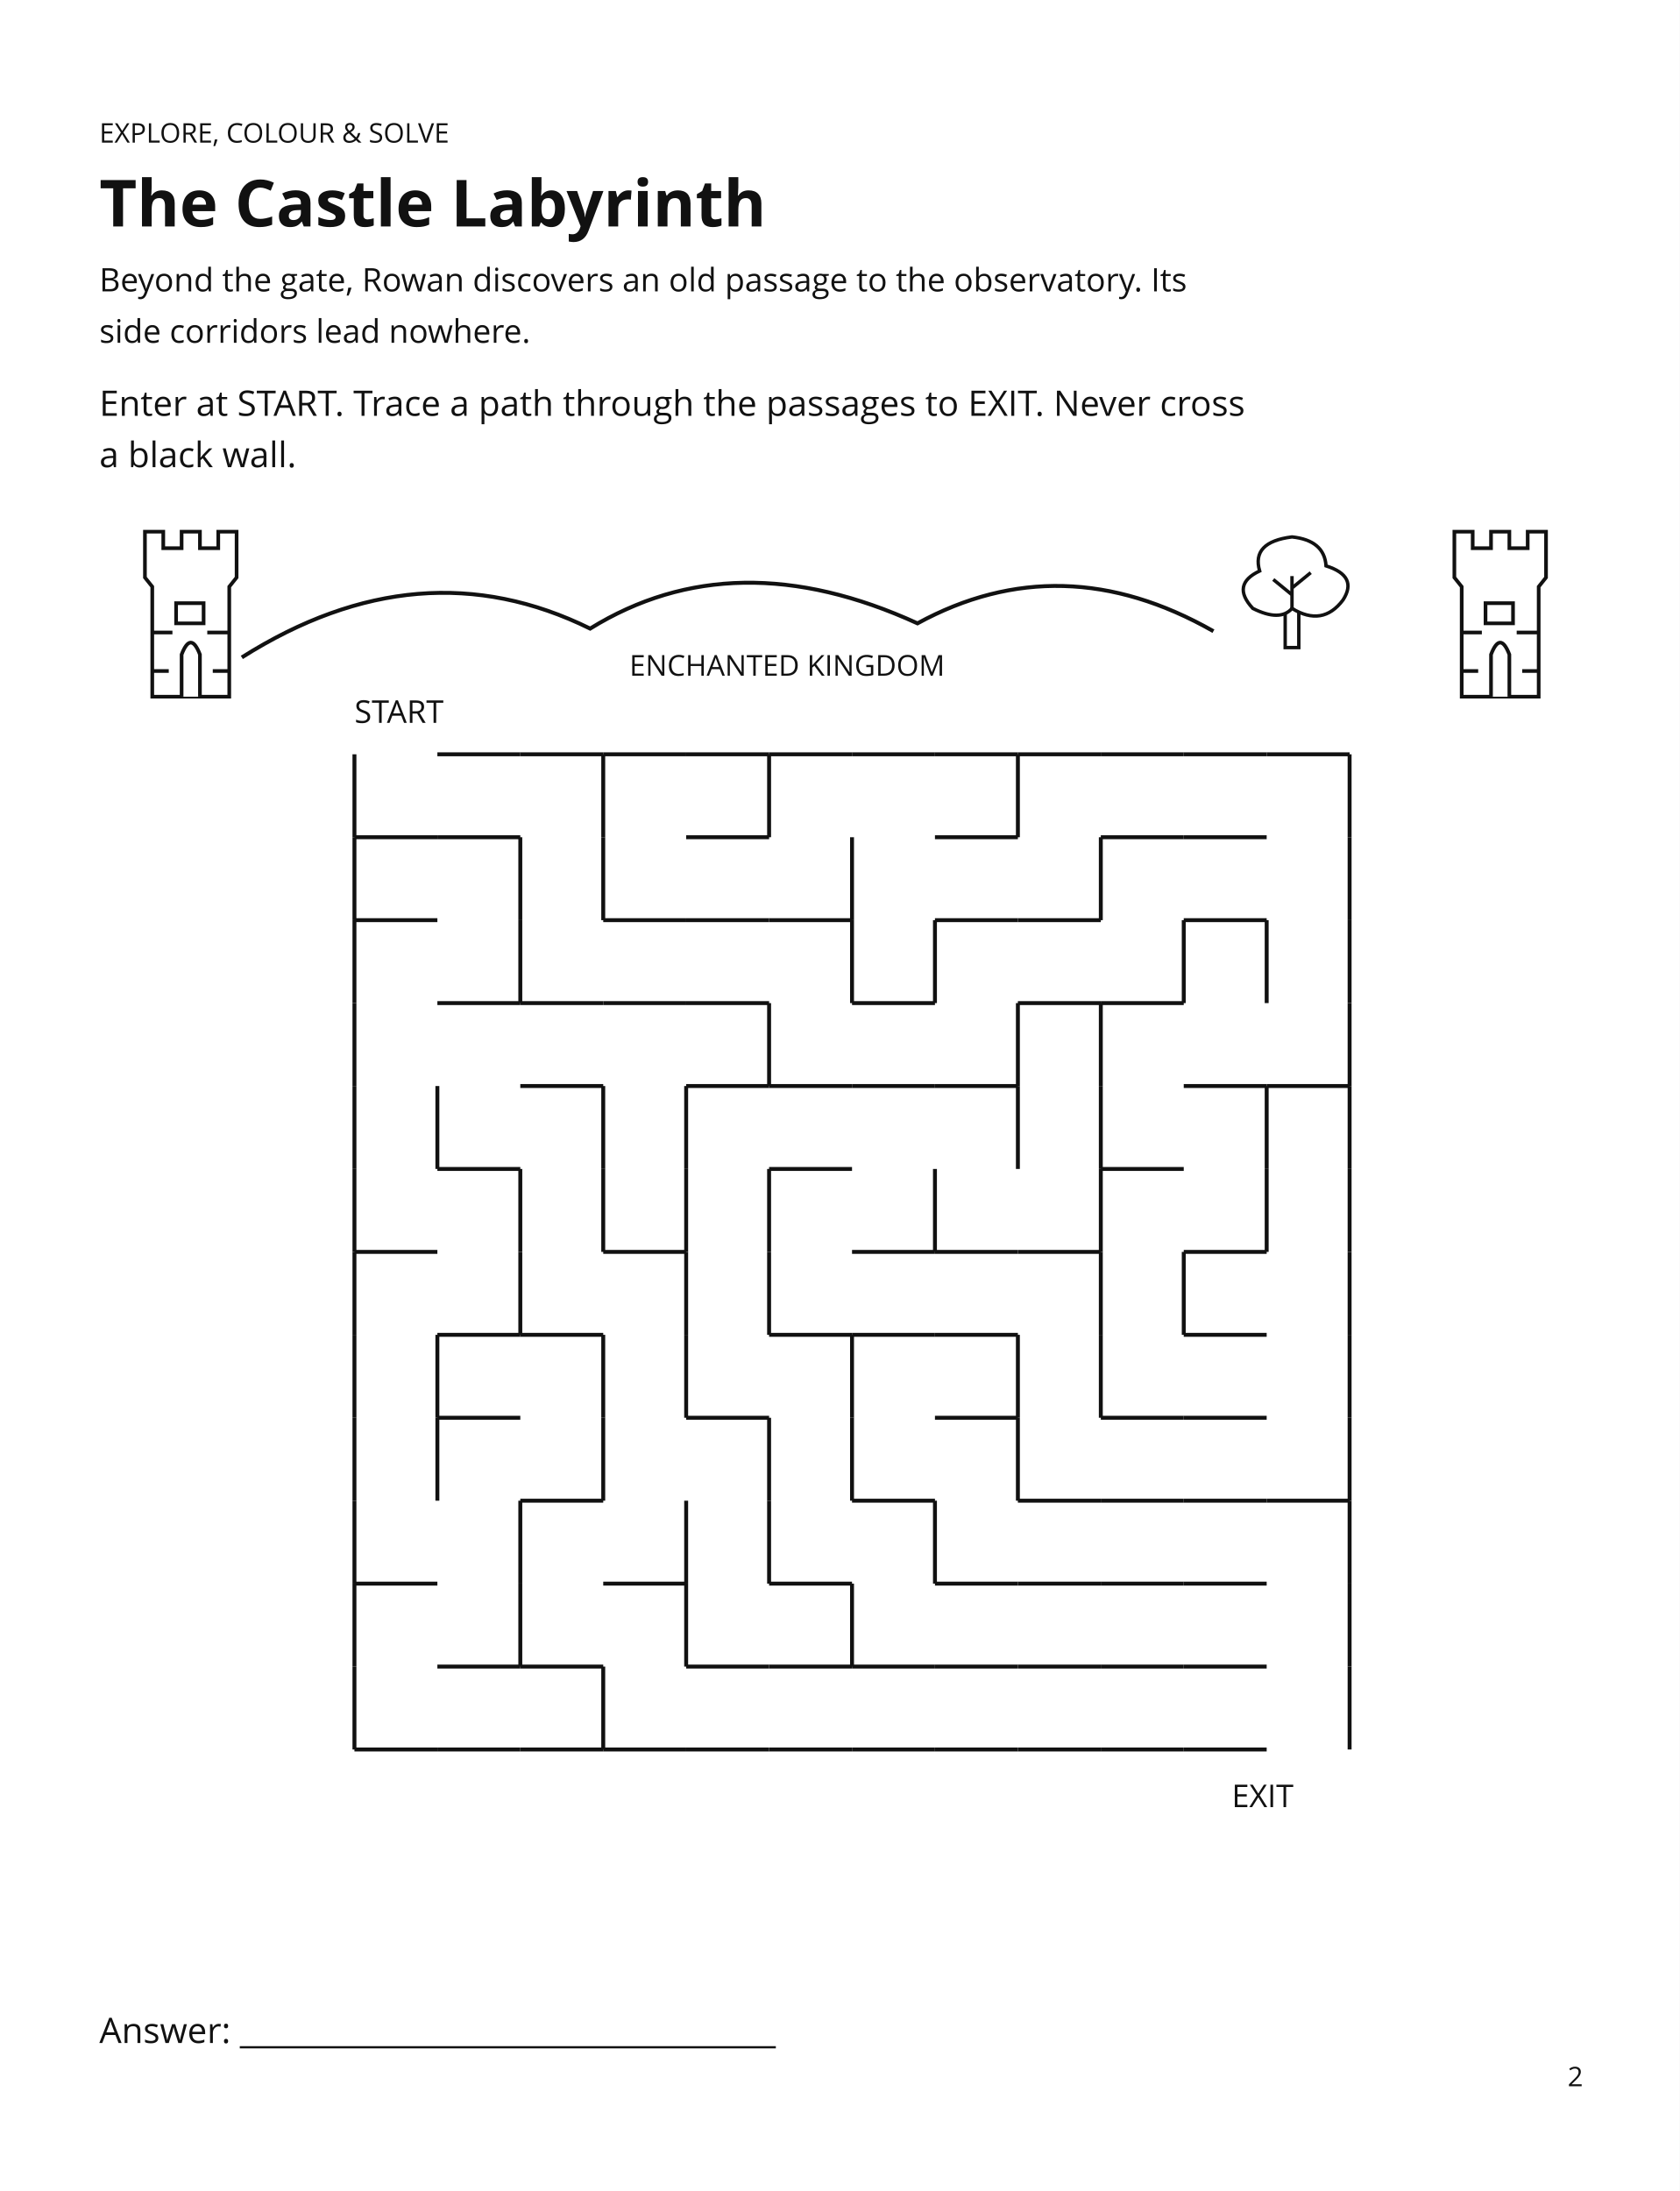
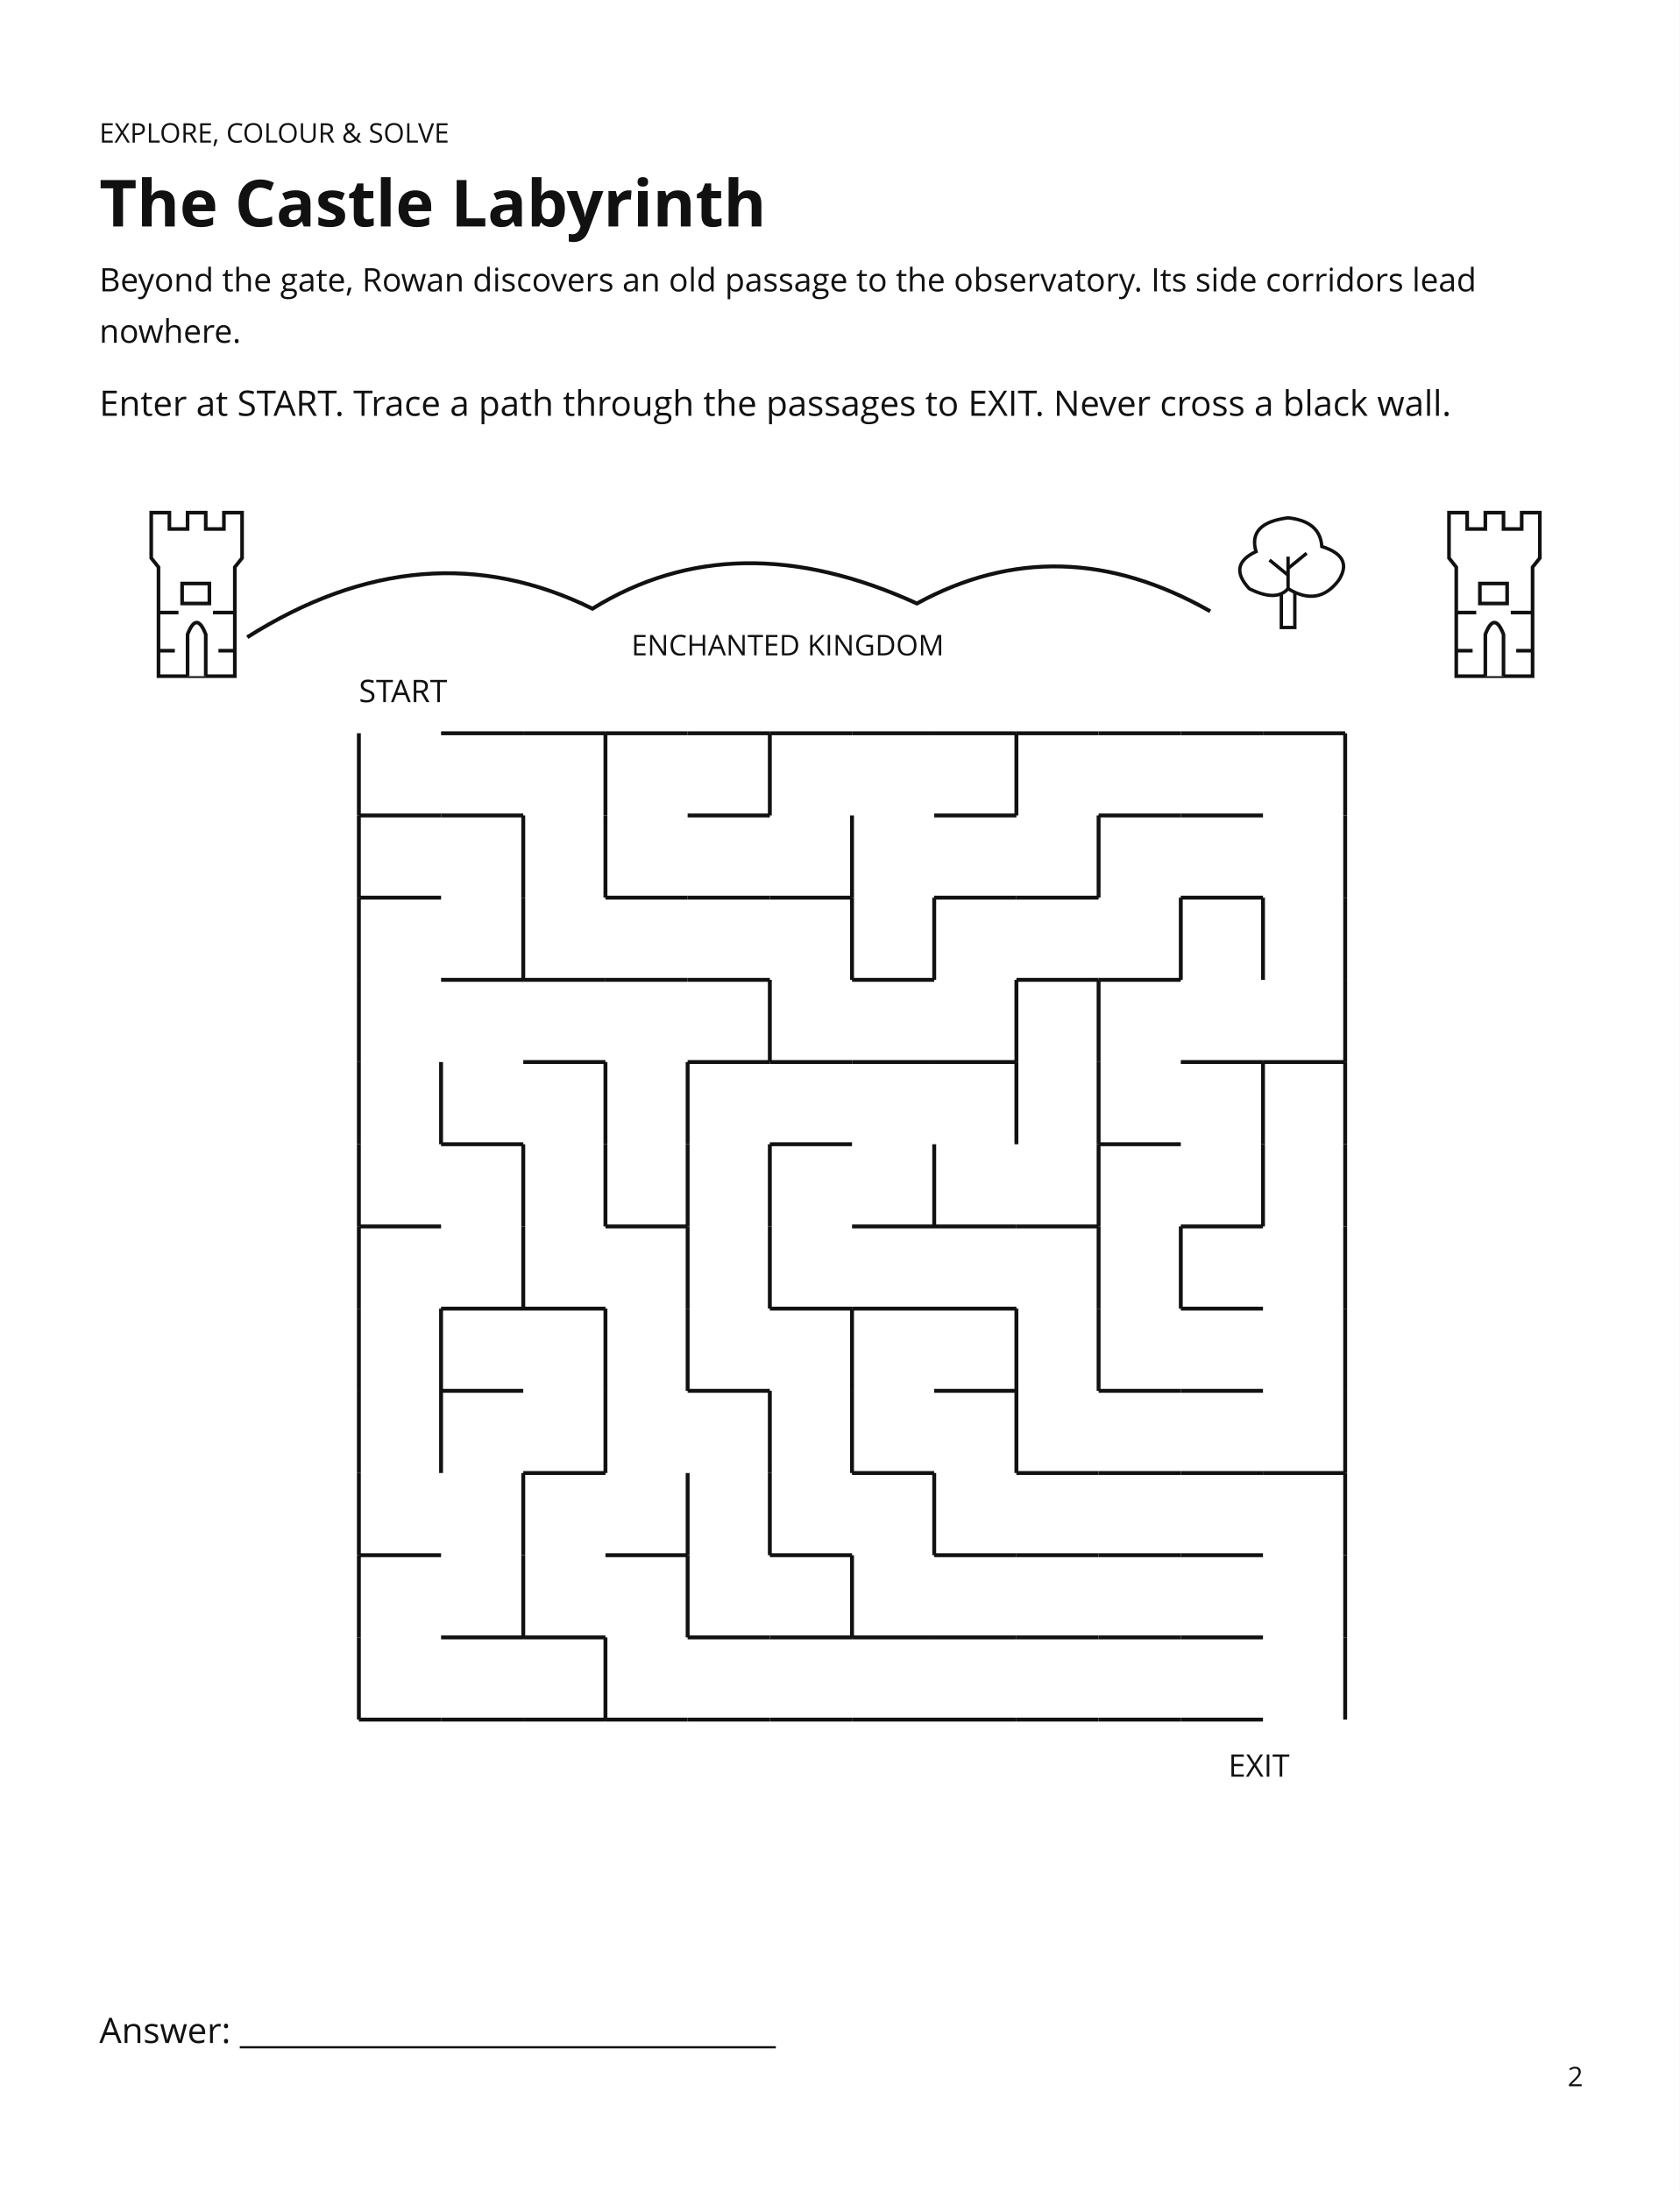
<svg xmlns="http://www.w3.org/2000/svg" width="8.625in" height="11.25in" viewBox="0 0 621 810" role="img" aria-label="The Castle Labyrinth">
  <rect width="100%" height="100%" fill="white" />
  <g transform="translate(36.72 36.72)">
    <text x="0" y="16" font-family="Open Sans, sans-serif" font-size="10" fill="#111" stroke="none">EXPLORE, COLOUR &amp; SOLVE</text>
    <text x="0" y="47" font-family="Open Sans, sans-serif" font-size="24" fill="#111" stroke="none" font-weight="bold">The Castle Labyrinth</text>
-     <text x="0" y="71" font-family="Open Sans, sans-serif" font-size="12" fill="#111" stroke="none">Beyond the gate, Rowan discovers an old passage to the observatory. Its</text>
-     <text x="0" y="90" font-family="Open Sans, sans-serif" font-size="12" fill="#111" stroke="none">side corridors lead nowhere.</text>
-     <text x="0" y="117" font-family="Open Sans, sans-serif" font-size="13" fill="#111" stroke="none">Enter at START. Trace a path through the passages to EXIT. Never cross</text>
-     <text x="0" y="136" font-family="Open Sans, sans-serif" font-size="13" fill="#111" stroke="none">a black wall.</text>
-     <g transform="translate(12.0231 155) scale(0.9682069)">
+     <text x="0" y="71" font-family="Open Sans, sans-serif" font-size="12" fill="#111" stroke="none">Beyond the gate, Rowan discovers an old passage to the observatory. Its side corridors lead</text>
+     <text x="0" y="90" font-family="Open Sans, sans-serif" font-size="12" fill="#111" stroke="none">nowhere.</text>
+     <text x="0" y="117" font-family="Open Sans, sans-serif" font-size="13" fill="#111" stroke="none">Enter at START. Trace a path through the passages to EXIT. Never cross a black wall.</text>
+     <g transform="translate(14.39379 148) scale(0.9595862)">
      <g data-layer="artwork">
        <g transform="translate(5 5) scale(0.7)" fill="white" stroke="#111" stroke-width="2">
          <path d="M0 25V0H10V9H20V0H30V9H40V0H50V25L46 30V90H4V30Z" />
          <path d="M20 90V67Q25 54 30 67V90M17 39V50H32V39ZM4 55H15M34 55H46M4 76H13M37 76H46" />
        </g>
        <g transform="translate(505 5) scale(0.7)" fill="white" stroke="#111" stroke-width="2">
          <path d="M0 25V0H10V9H20V0H30V9H40V0H50V25L46 30V90H4V30Z" />
          <path d="M20 90V67Q25 54 30 67V90M17 39V50H32V39ZM4 55H15M34 55H46M4 76H13M37 76H46" />
        </g>
        <g transform="translate(443 7) scale(0.65)" fill="white" stroke="#111" stroke-width="2">
          <path d="M-4 40V65H4V40" />
          <path d="M0 0Q-24 3-19 20Q-36 28-23 42Q-7 50 0 42Q18 53 30 37Q39 23 20 17Q19 2 0 0Z" />
          <path d="M0 42V23M0 34L-11 25M0 30L11 21" />
        </g>
        <path d="M42 53Q110 10 175 42Q230 8 300 40Q355 10 413 43" fill="none" stroke="#111" stroke-width="1.5" />
        <text x="190" y="60" font-family="Open Sans, sans-serif" font-size="11" fill="#111" stroke="none">ENCHANTED KINGDOM</text>
      </g>
      <g data-layer="puzzle" fill="none" stroke="#111" stroke-width="1.5">
        <text x="85" y="78" font-family="Open Sans, sans-serif" font-size="12" fill="#111" stroke="none">START</text>
        <text x="420" y="492" font-family="Open Sans, sans-serif" font-size="12" fill="#111" stroke="none">EXIT</text>
        <path d="M85 90L85 121.667" />
        <path d="M85 121.667L116.667 121.667" />
        <path d="M116.667 90L148.333 90" />
        <path d="M116.667 121.667L148.333 121.667" />
        <path d="M148.333 90L180 90" />
        <path d="M180 90L180 121.667" />
        <path d="M180 90L211.667 90" />
        <path d="M211.667 90L243.333 90" />
        <path d="M243.333 90L243.333 121.667" />
        <path d="M211.667 121.667L243.333 121.667" />
        <path d="M243.333 90L275 90" />
        <path d="M275 90L306.667 90" />
        <path d="M306.667 90L338.333 90" />
        <path d="M338.333 90L338.333 121.667" />
        <path d="M306.667 121.667L338.333 121.667" />
        <path d="M338.333 90L370 90" />
        <path d="M370 90L401.667 90" />
        <path d="M370 121.667L401.667 121.667" />
        <path d="M401.667 90L433.333 90" />
        <path d="M401.667 121.667L433.333 121.667" />
        <path d="M433.333 90L465 90" />
        <path d="M465 90L465 121.667" />
        <path d="M85 121.667L85 153.333" />
        <path d="M85 153.333L116.667 153.333" />
        <path d="M148.333 121.667L148.333 153.333" />
        <path d="M180 121.667L180 153.333" />
        <path d="M180 153.333L211.667 153.333" />
        <path d="M211.667 153.333L243.333 153.333" />
        <path d="M275 121.667L275 153.333" />
        <path d="M243.333 153.333L275 153.333" />
        <path d="M306.667 153.333L338.333 153.333" />
        <path d="M370 121.667L370 153.333" />
        <path d="M338.333 153.333L370 153.333" />
        <path d="M401.667 153.333L433.333 153.333" />
        <path d="M465 121.667L465 153.333" />
        <path d="M85 153.333L85 185" />
        <path d="M148.333 153.333L148.333 185" />
        <path d="M116.667 185L148.333 185" />
        <path d="M148.333 185L180 185" />
        <path d="M180 185L211.667 185" />
        <path d="M211.667 185L243.333 185" />
        <path d="M275 153.333L275 185" />
        <path d="M306.667 153.333L306.667 185" />
        <path d="M275 185L306.667 185" />
        <path d="M338.333 185L370 185" />
        <path d="M401.667 153.333L401.667 185" />
        <path d="M370 185L401.667 185" />
        <path d="M433.333 153.333L433.333 185" />
        <path d="M465 153.333L465 185" />
        <path d="M85 185L85 216.667" />
        <path d="M148.333 216.667L180 216.667" />
        <path d="M243.333 185L243.333 216.667" />
        <path d="M211.667 216.667L243.333 216.667" />
        <path d="M243.333 216.667L275 216.667" />
        <path d="M275 216.667L306.667 216.667" />
        <path d="M338.333 185L338.333 216.667" />
        <path d="M306.667 216.667L338.333 216.667" />
        <path d="M370 185L370 216.667" />
        <path d="M401.667 216.667L433.333 216.667" />
        <path d="M465 185L465 216.667" />
        <path d="M433.333 216.667L465 216.667" />
        <path d="M85 216.667L85 248.333" />
        <path d="M116.667 216.667L116.667 248.333" />
        <path d="M116.667 248.333L148.333 248.333" />
        <path d="M180 216.667L180 248.333" />
        <path d="M211.667 216.667L211.667 248.333" />
        <path d="M243.333 248.333L275 248.333" />
        <path d="M338.333 216.667L338.333 248.333" />
        <path d="M370 216.667L370 248.333" />
        <path d="M370 248.333L401.667 248.333" />
        <path d="M433.333 216.667L433.333 248.333" />
        <path d="M465 216.667L465 248.333" />
        <path d="M85 248.333L85 280" />
        <path d="M85 280L116.667 280" />
        <path d="M148.333 248.333L148.333 280" />
        <path d="M180 248.333L180 280" />
        <path d="M211.667 248.333L211.667 280" />
        <path d="M180 280L211.667 280" />
        <path d="M243.333 248.333L243.333 280" />
        <path d="M306.667 248.333L306.667 280" />
        <path d="M275 280L306.667 280" />
        <path d="M306.667 280L338.333 280" />
        <path d="M370 248.333L370 280" />
        <path d="M338.333 280L370 280" />
        <path d="M433.333 248.333L433.333 280" />
        <path d="M401.667 280L433.333 280" />
        <path d="M465 248.333L465 280" />
        <path d="M85 280L85 311.667" />
        <path d="M148.333 280L148.333 311.667" />
        <path d="M116.667 311.667L148.333 311.667" />
        <path d="M148.333 311.667L180 311.667" />
        <path d="M211.667 280L211.667 311.667" />
        <path d="M243.333 280L243.333 311.667" />
        <path d="M243.333 311.667L275 311.667" />
        <path d="M275 311.667L306.667 311.667" />
        <path d="M306.667 311.667L338.333 311.667" />
        <path d="M370 280L370 311.667" />
        <path d="M401.667 280L401.667 311.667" />
        <path d="M401.667 311.667L433.333 311.667" />
        <path d="M465 280L465 311.667" />
        <path d="M85 311.667L85 343.333" />
        <path d="M116.667 311.667L116.667 343.333" />
        <path d="M116.667 343.333L148.333 343.333" />
        <path d="M180 311.667L180 343.333" />
        <path d="M211.667 311.667L211.667 343.333" />
        <path d="M211.667 343.333L243.333 343.333" />
        <path d="M275 311.667L275 343.333" />
        <path d="M338.333 311.667L338.333 343.333" />
        <path d="M306.667 343.333L338.333 343.333" />
        <path d="M370 311.667L370 343.333" />
        <path d="M370 343.333L401.667 343.333" />
        <path d="M401.667 343.333L433.333 343.333" />
        <path d="M465 311.667L465 343.333" />
        <path d="M85 343.333L85 375" />
        <path d="M116.667 343.333L116.667 375" />
        <path d="M180 343.333L180 375" />
        <path d="M148.333 375L180 375" />
        <path d="M243.333 343.333L243.333 375" />
        <path d="M275 343.333L275 375" />
        <path d="M275 375L306.667 375" />
        <path d="M338.333 343.333L338.333 375" />
        <path d="M338.333 375L370 375" />
        <path d="M370 375L401.667 375" />
        <path d="M401.667 375L433.333 375" />
        <path d="M465 343.333L465 375" />
        <path d="M433.333 375L465 375" />
        <path d="M85 375L85 406.667" />
        <path d="M85 406.667L116.667 406.667" />
        <path d="M148.333 375L148.333 406.667" />
        <path d="M211.667 375L211.667 406.667" />
        <path d="M180 406.667L211.667 406.667" />
        <path d="M243.333 375L243.333 406.667" />
        <path d="M243.333 406.667L275 406.667" />
        <path d="M306.667 375L306.667 406.667" />
        <path d="M306.667 406.667L338.333 406.667" />
        <path d="M338.333 406.667L370 406.667" />
        <path d="M370 406.667L401.667 406.667" />
        <path d="M401.667 406.667L433.333 406.667" />
        <path d="M465 375L465 406.667" />
        <path d="M85 406.667L85 438.333" />
        <path d="M148.333 406.667L148.333 438.333" />
        <path d="M116.667 438.333L148.333 438.333" />
        <path d="M148.333 438.333L180 438.333" />
        <path d="M211.667 406.667L211.667 438.333" />
        <path d="M211.667 438.333L243.333 438.333" />
        <path d="M275 406.667L275 438.333" />
        <path d="M243.333 438.333L275 438.333" />
        <path d="M275 438.333L306.667 438.333" />
        <path d="M306.667 438.333L338.333 438.333" />
        <path d="M338.333 438.333L370 438.333" />
        <path d="M370 438.333L401.667 438.333" />
        <path d="M401.667 438.333L433.333 438.333" />
        <path d="M465 406.667L465 438.333" />
        <path d="M85 438.333L85 470" />
        <path d="M85 470L116.667 470" />
        <path d="M116.667 470L148.333 470" />
        <path d="M180 438.333L180 470" />
        <path d="M148.333 470L180 470" />
        <path d="M180 470L211.667 470" />
        <path d="M211.667 470L243.333 470" />
        <path d="M243.333 470L275 470" />
        <path d="M275 470L306.667 470" />
        <path d="M306.667 470L338.333 470" />
        <path d="M338.333 470L370 470" />
        <path d="M370 470L401.667 470" />
        <path d="M401.667 470L433.333 470" />
        <path d="M465 438.333L465 470" />
      </g>
    </g>
    <text x="0" y="718.56" font-family="Open Sans, sans-serif" font-size="13" fill="#111" stroke="none">Answer: __________________________________</text>
    <text x="548.56" y="734.56" font-family="Open Sans, sans-serif" font-size="10" fill="#111" stroke="none" text-anchor="end">2</text>
  </g>
</svg>
